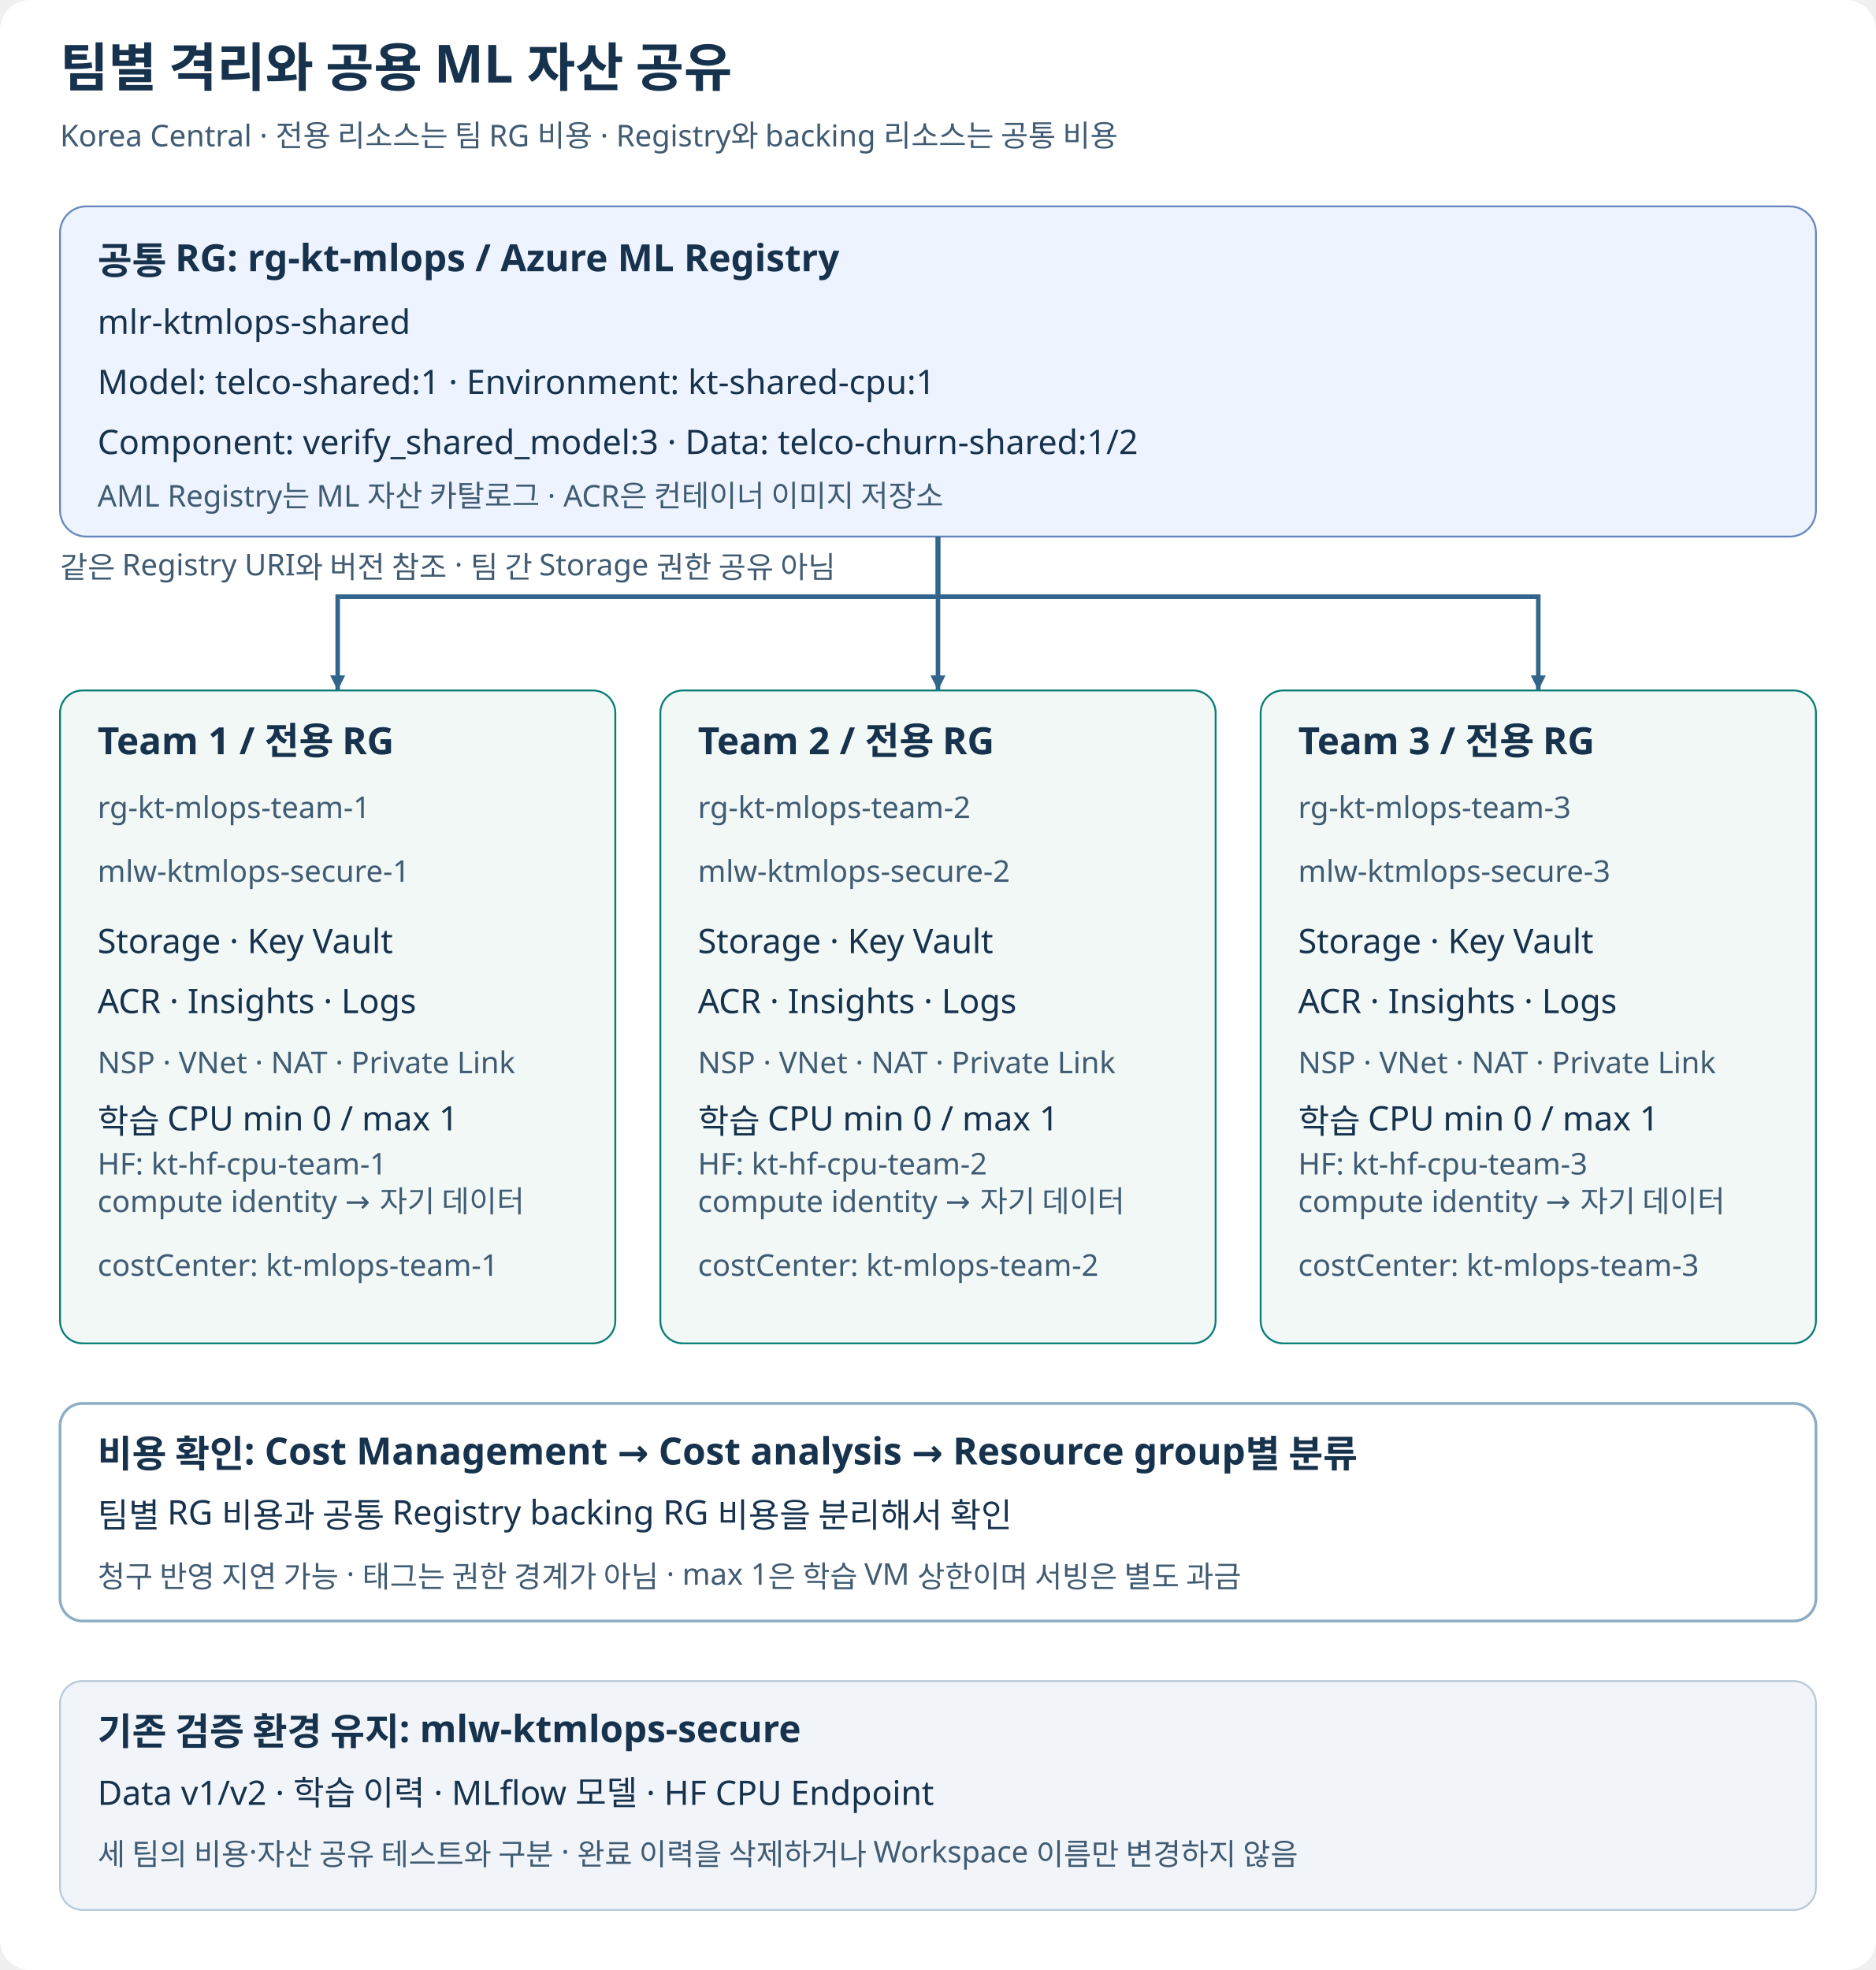
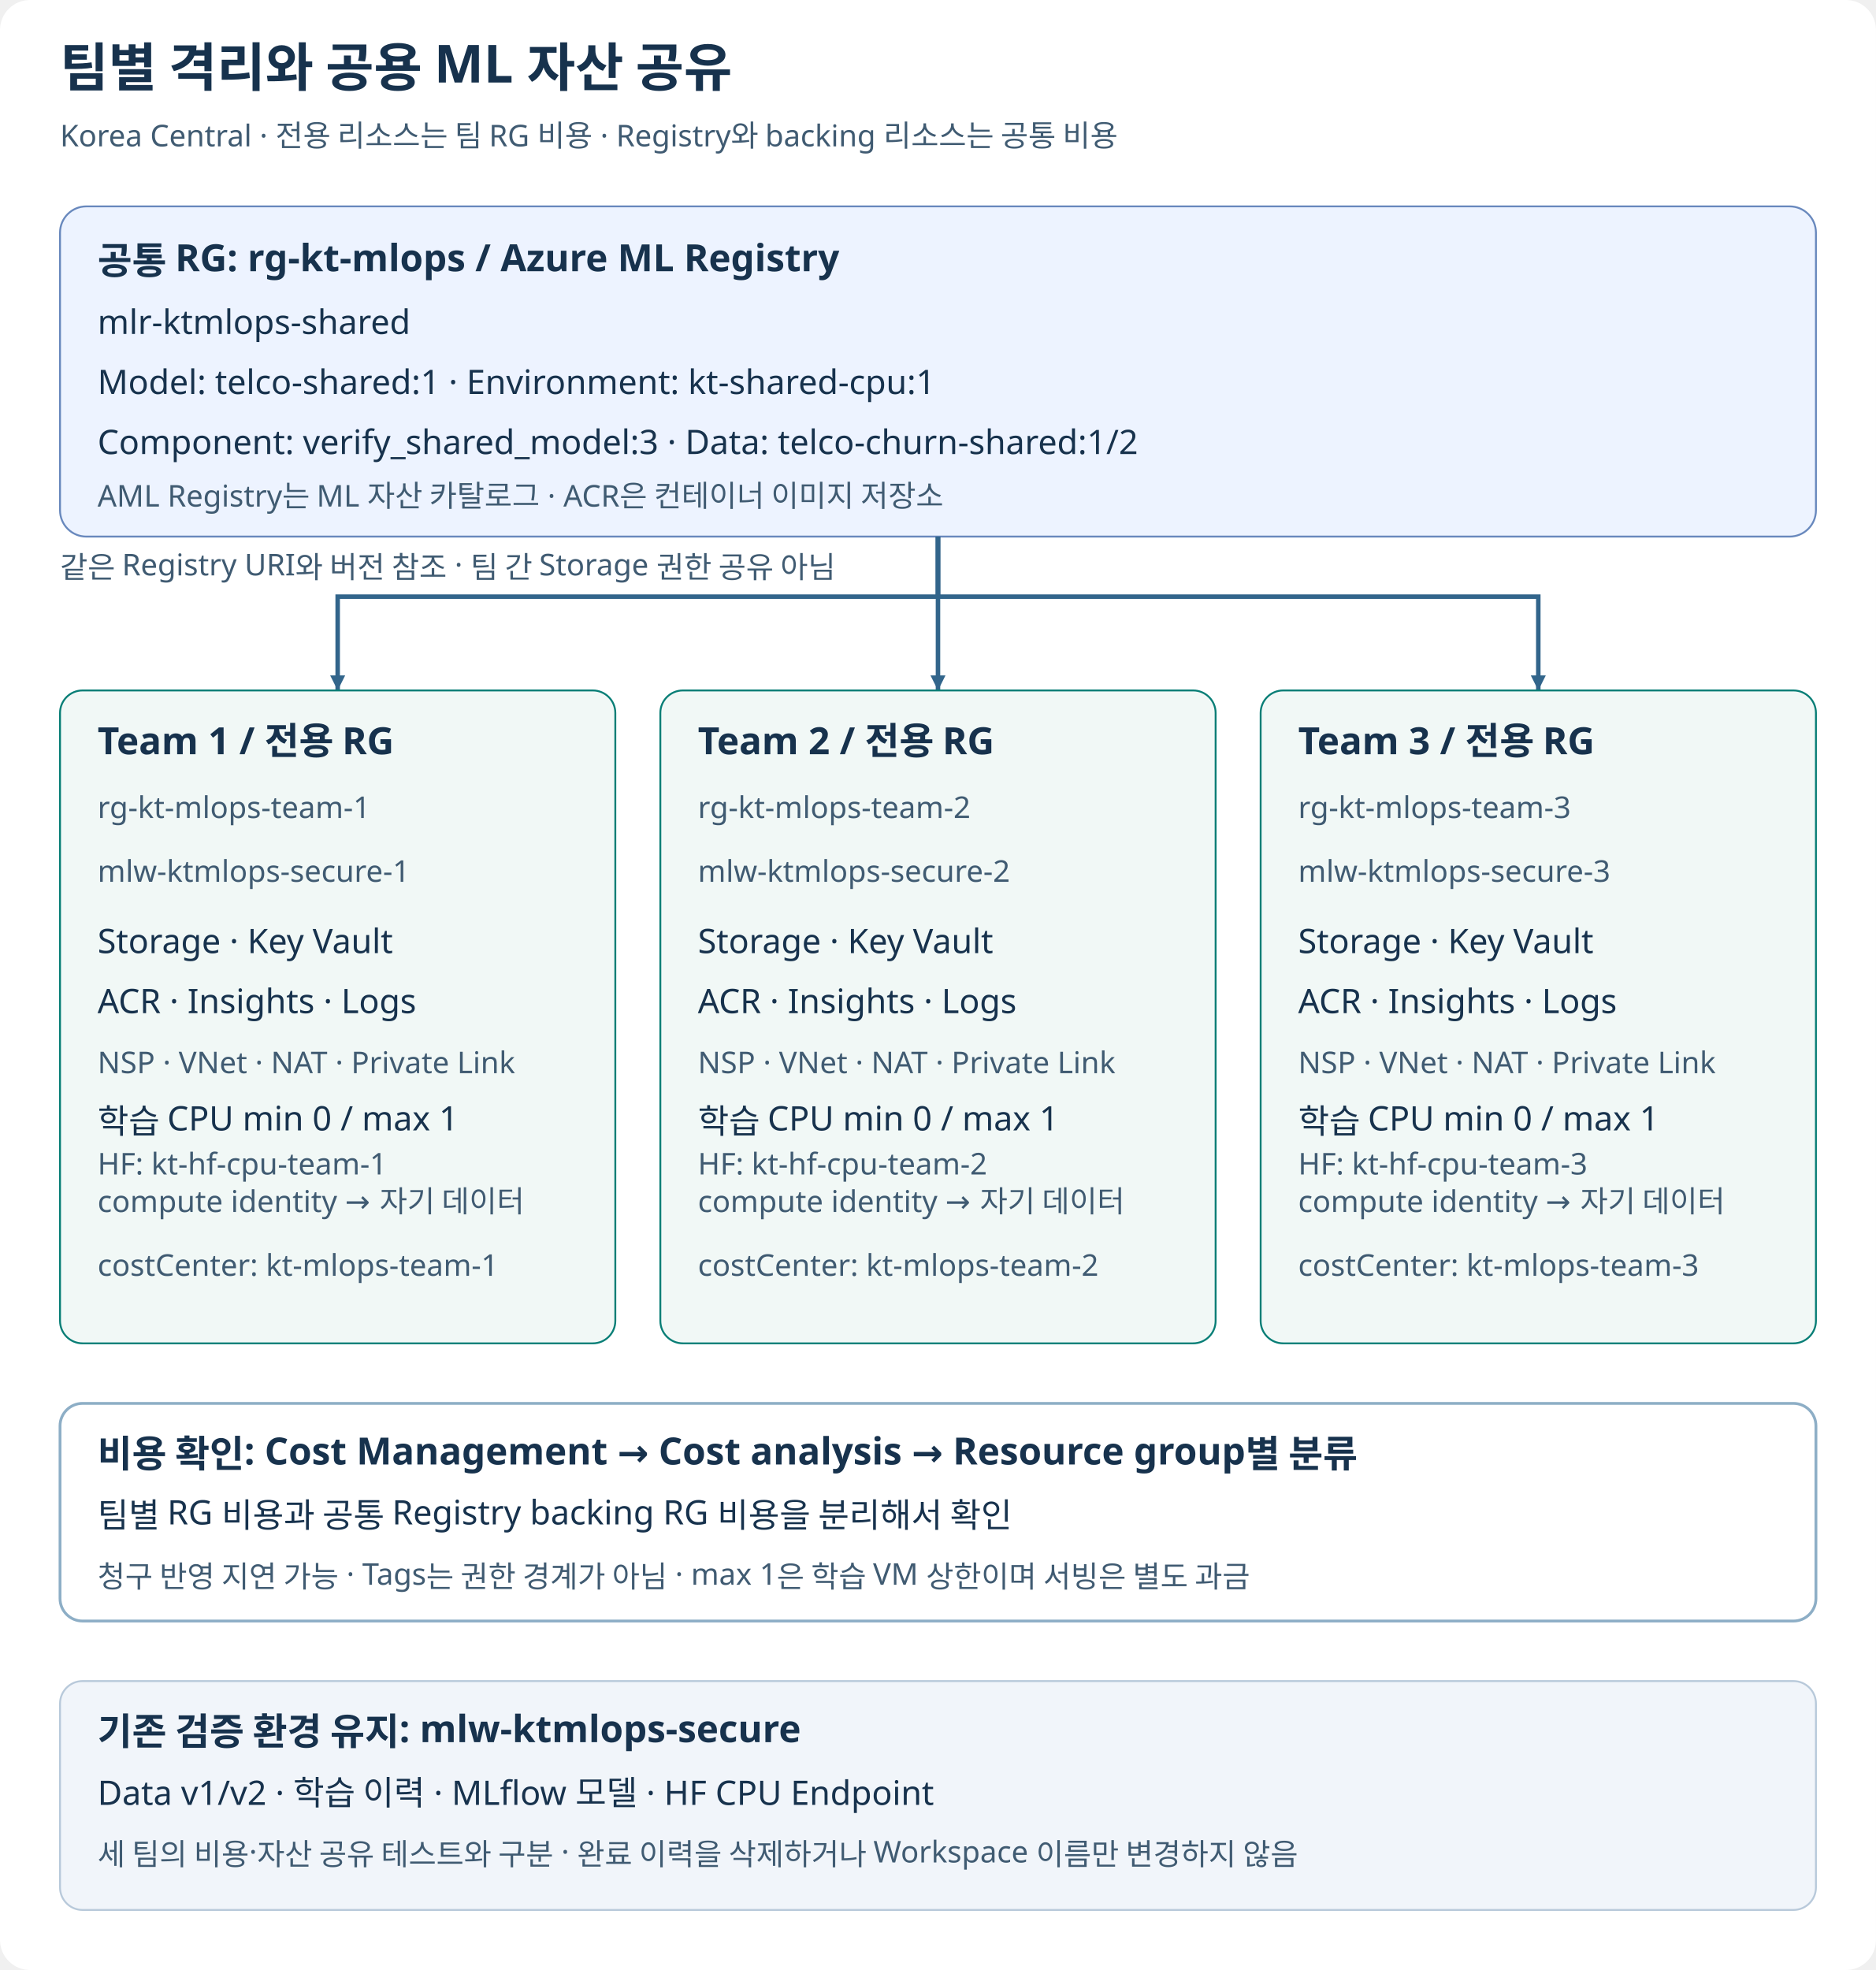
<svg xmlns="http://www.w3.org/2000/svg" width="1000" height="1050" viewBox="0 0 1000 1050" style="max-width:100%;height:auto" role="img" aria-labelledby="title desc">
  <defs>
    <marker id="arrow" markerUnits="userSpaceOnUse" markerWidth="10" markerHeight="10" refX="9" refY="5" orient="auto">
      <path d="M1 1 9 5 1 9Z" fill="#32658b" />
    </marker>
    <style>
      text{font-family:"Segoe UI","Malgun Gothic","Noto Sans KR",sans-serif;font-size:18px;fill:#17324d}
      .title{font-size:28px;font-weight:700}.heading{font-size:20px;font-weight:700}.small{font-size:16px;fill:#405b72}
      .box{fill:#fff;stroke:#8daec6;stroke-width:1.5}.edge{fill:none;stroke:#32658b;stroke-width:2.4;marker-end:url(#arrow)}
    </style>
  </defs>
  <rect width="1000" height="1050" rx="16" fill="#fff" />
  <text x="32" y="46" class="title">팀별 격리와 공용 ML 자산 공유</text>
  <text x="32" y="78" class="small">Korea Central · 전용 리소스는 팀 RG 비용 · Registry와 backing 리소스는 공통 비용</text>
  <g class="node">
    <rect x="32" y="110" width="936" height="176" rx="14" fill="#edf3ff" stroke="#6888bd" />
    <text x="52" y="146" class="heading">공통 RG: rg-kt-mlops / Azure ML Registry</text>
    <text x="52" y="178">mlr-ktmlops-shared</text>
    <text x="52" y="210">Model: telco-shared:1 · Environment: kt-shared-cpu:1</text>
    <text x="52" y="242">Component: verify_shared_model:3 · Data: telco-churn-shared:1/2</text>
    <text x="52" y="270" class="small">AML Registry는 ML 자산 카탈로그 · ACR은 컨테이너 이미지 저장소</text>
  </g>
  <path d="M500 286V318H180V368" class="edge" />
  <path d="M500 286V368" class="edge" />
  <path d="M500 286V318H820V368" class="edge" />
  <text x="32" y="308" class="small">같은 Registry URI와 버전 참조 · 팀 간 Storage 권한 공유 아님</text>
  <g class="node">
    <rect x="32" y="368" width="296" height="348" rx="12" fill="#f1f8f6" stroke="#087e76" />
    <text x="52" y="402" class="heading">Team 1 / 전용 RG</text>
    <text x="52" y="436" class="small">rg-kt-mlops-team-1</text>
    <text x="52" y="470" class="small">mlw-ktmlops-secure-1</text>
    <text x="52" y="508">Storage · Key Vault</text>
    <text x="52" y="540">ACR · Insights · Logs</text>
    <text x="52" y="572" class="small">NSP · VNet · NAT · Private Link</text>
    <text x="52" y="604">학습 CPU min 0 / max 1</text>
    <text x="52" y="626" class="small">HF: kt-hf-cpu-team-1</text>
    <text x="52" y="646" class="small">compute identity → 자기 데이터</text>
    <text x="52" y="680" class="small">costCenter: kt-mlops-team-1</text>
  </g>
  <g class="node">
    <rect x="352" y="368" width="296" height="348" rx="12" fill="#f1f8f6" stroke="#087e76" />
    <text x="372" y="402" class="heading">Team 2 / 전용 RG</text>
    <text x="372" y="436" class="small">rg-kt-mlops-team-2</text>
    <text x="372" y="470" class="small">mlw-ktmlops-secure-2</text>
    <text x="372" y="508">Storage · Key Vault</text>
    <text x="372" y="540">ACR · Insights · Logs</text>
    <text x="372" y="572" class="small">NSP · VNet · NAT · Private Link</text>
    <text x="372" y="604">학습 CPU min 0 / max 1</text>
    <text x="372" y="626" class="small">HF: kt-hf-cpu-team-2</text>
    <text x="372" y="646" class="small">compute identity → 자기 데이터</text>
    <text x="372" y="680" class="small">costCenter: kt-mlops-team-2</text>
  </g>
  <g class="node">
    <rect x="672" y="368" width="296" height="348" rx="12" fill="#f1f8f6" stroke="#087e76" />
    <text x="692" y="402" class="heading">Team 3 / 전용 RG</text>
    <text x="692" y="436" class="small">rg-kt-mlops-team-3</text>
    <text x="692" y="470" class="small">mlw-ktmlops-secure-3</text>
    <text x="692" y="508">Storage · Key Vault</text>
    <text x="692" y="540">ACR · Insights · Logs</text>
    <text x="692" y="572" class="small">NSP · VNet · NAT · Private Link</text>
    <text x="692" y="604">학습 CPU min 0 / max 1</text>
    <text x="692" y="626" class="small">HF: kt-hf-cpu-team-3</text>
    <text x="692" y="646" class="small">compute identity → 자기 데이터</text>
    <text x="692" y="680" class="small">costCenter: kt-mlops-team-3</text>
  </g>
  <g class="node">
    <rect x="32" y="748" width="936" height="116" rx="12" class="box" />
    <text x="52" y="782" class="heading">비용 확인: Cost Management → Cost analysis → Resource group별 분류</text>
    <text x="52" y="814">팀별 RG 비용과 공통 Registry backing RG 비용을 분리해서 확인</text>
-     <text x="52" y="846" class="small">청구 반영 지연 가능 · 태그는 권한 경계가 아님 · max 1은 학습 VM 상한이며 서빙은 별도 과금</text>
+     <text x="52" y="846" class="small">청구 반영 지연 가능 · Tags는 권한 경계가 아님 · max 1은 학습 VM 상한이며 서빙은 별도 과금</text>
  </g>
  <g class="node">
    <rect x="32" y="896" width="936" height="122" rx="12" fill="#f1f5fa" stroke="#b8c9da" />
    <text x="52" y="930" class="heading">기존 검증 환경 유지: mlw-ktmlops-secure</text>
    <text x="52" y="962">Data v1/v2 · 학습 이력 · MLflow 모델 · HF CPU Endpoint</text>
    <text x="52" y="994" class="small">세 팀의 비용·자산 공유 테스트와 구분 · 완료 이력을 삭제하거나 Workspace 이름만 변경하지 않음</text>
  </g>
</svg>
